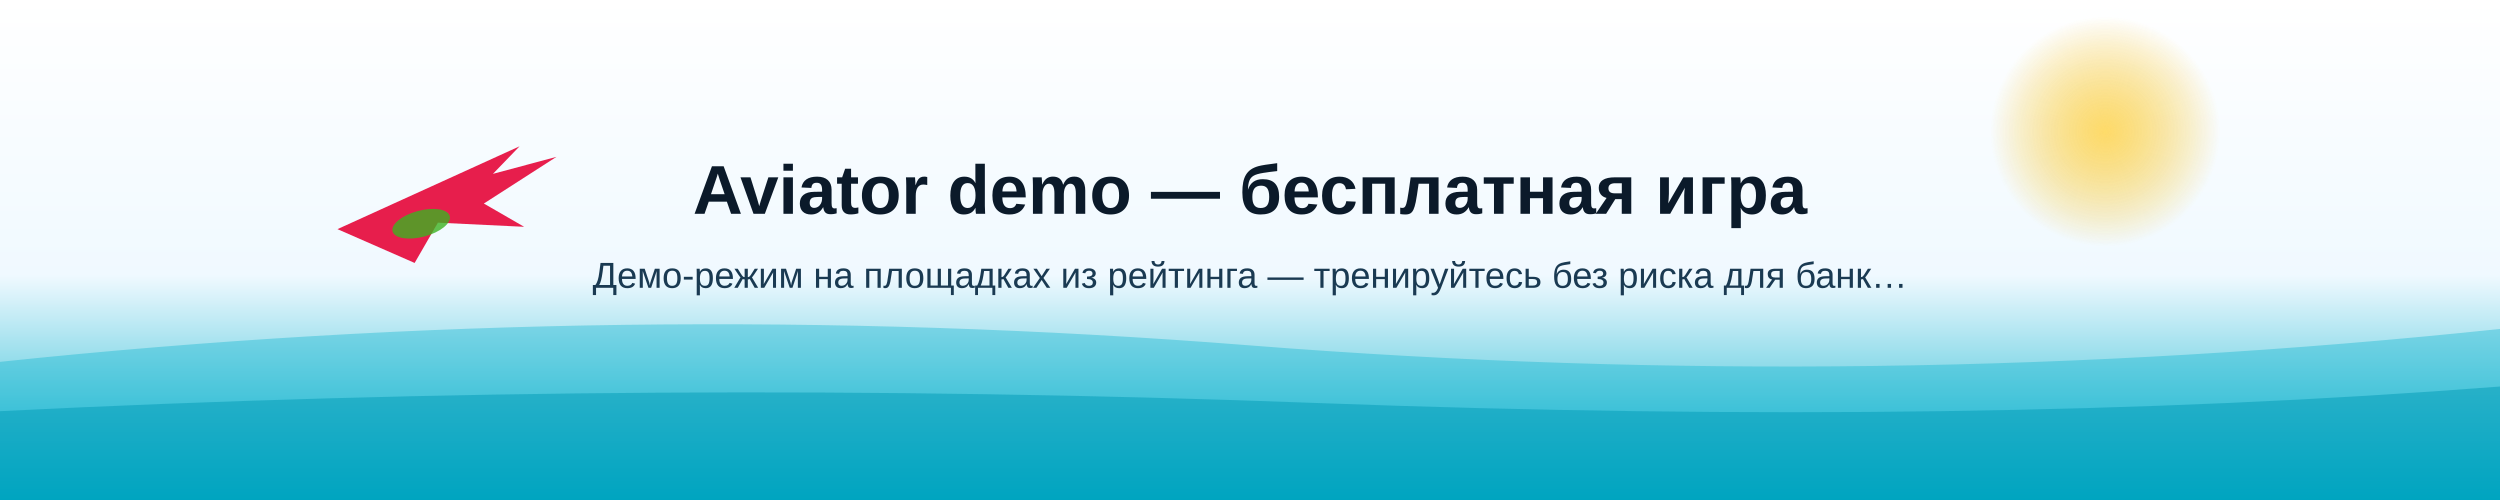
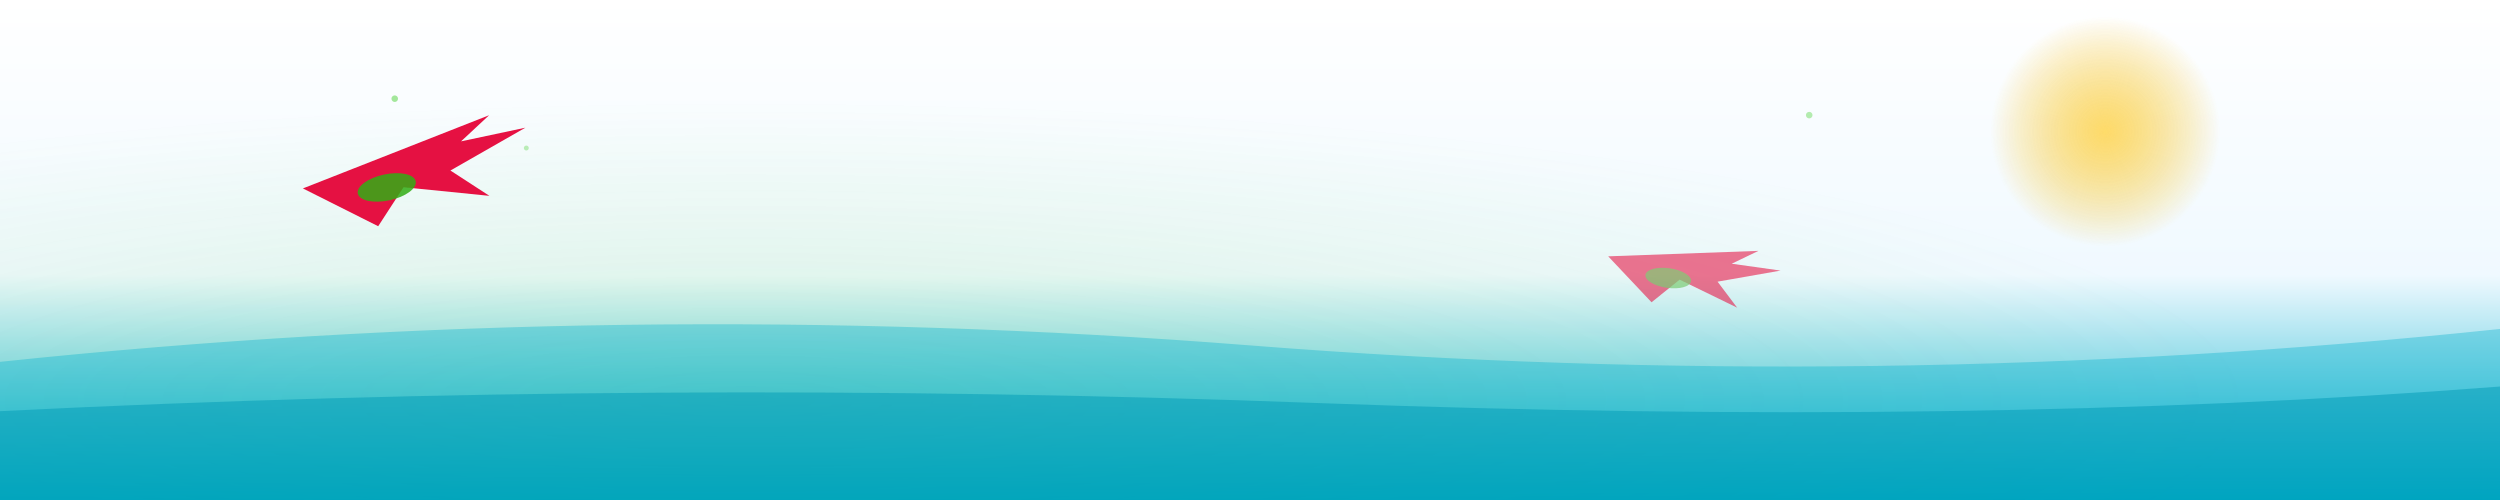
<svg xmlns="http://www.w3.org/2000/svg" width="1520" height="304" viewBox="0 0 1520 304" role="img" aria-label="Авиатор Казахстан">
  <defs>
    <linearGradient id="sky" x1="0" y1="0" x2="0" y2="1">
      <stop offset="0%" stop-color="#ffffff" />
      <stop offset="55%" stop-color="#f0f9ff" />
      <stop offset="100%" stop-color="#00afca" />
    </linearGradient>
    <radialGradient id="sun" cx="50%" cy="50%" r="50%">
      <stop offset="0%" stop-color="#ffd54f" />
      <stop offset="100%" stop-color="#f5b800" stop-opacity="0" />
    </radialGradient>
+     <radialGradient id="glow" cx="30%" cy="80%" r="60%">
+       <stop offset="0%" stop-color="#4cd137" stop-opacity="0.15" />
+       <stop offset="100%" stop-color="#4cd137" stop-opacity="0" />
+     </radialGradient>
  </defs>
  <rect width="1520" height="304" fill="url(#sky)" />
+   <rect width="1520" height="304" fill="url(#glow)" />
  <circle cx="1280" cy="80" r="70" fill="url(#sun)" opacity="0.85" />
  <path d="M0 220 Q380 180 760 210 T1520 200 L1520 304 L0 304 Z" fill="#00afca" opacity="0.35" />
  <path d="M0 250 Q400 230 800 245 T1520 235 L1520 304 L0 304 Z" fill="#0099b5" opacity="0.5" />
-   <g transform="translate(200 120) rotate(-15)" opacity="0.9">
+   <g transform="translate(180 95) rotate(-12)" opacity="0.95">
    <path d="M0 20 L120 0 L100 12 L140 12 L90 28 L110 48 L60 32 L40 52 Z" fill="#e50539" />
-     <ellipse cx="50" cy="30" rx="18" ry="8" fill="#28a909" opacity="0.8" />
+     <ellipse cx="50" cy="30" rx="18" ry="8" fill="#28a909" opacity="0.85" />
  </g>
-   <text x="760" y="130" text-anchor="middle" font-family="Arial,sans-serif" font-weight="800" font-size="42" fill="#0b1a2a">Aviator demo — бесплатная игра</text>
-   <text x="760" y="175" text-anchor="middle" font-family="Arial,sans-serif" font-size="22" fill="#1a3a52">Демо-режим на площадках из рейтинга — тренируйтесь без риска для банк…</text>
+   <g transform="translate(980 140) rotate(8)" opacity="0.55">
+     <path d="M0 16 L90 0 L75 10 L105 10 L68 22 L82 36 L45 24 L30 40 Z" fill="#e50539" />
+     <ellipse cx="38" cy="24" rx="14" ry="6" fill="#28a909" opacity="0.7" />
+   </g>
+   <circle cx="240" cy="60" r="2" fill="#4cd137" opacity="0.5" />
+   <circle cx="320" cy="90" r="1.5" fill="#4cd137" opacity="0.35" />
+   <circle cx="1100" cy="70" r="2" fill="#4cd137" opacity="0.4" />
</svg>
